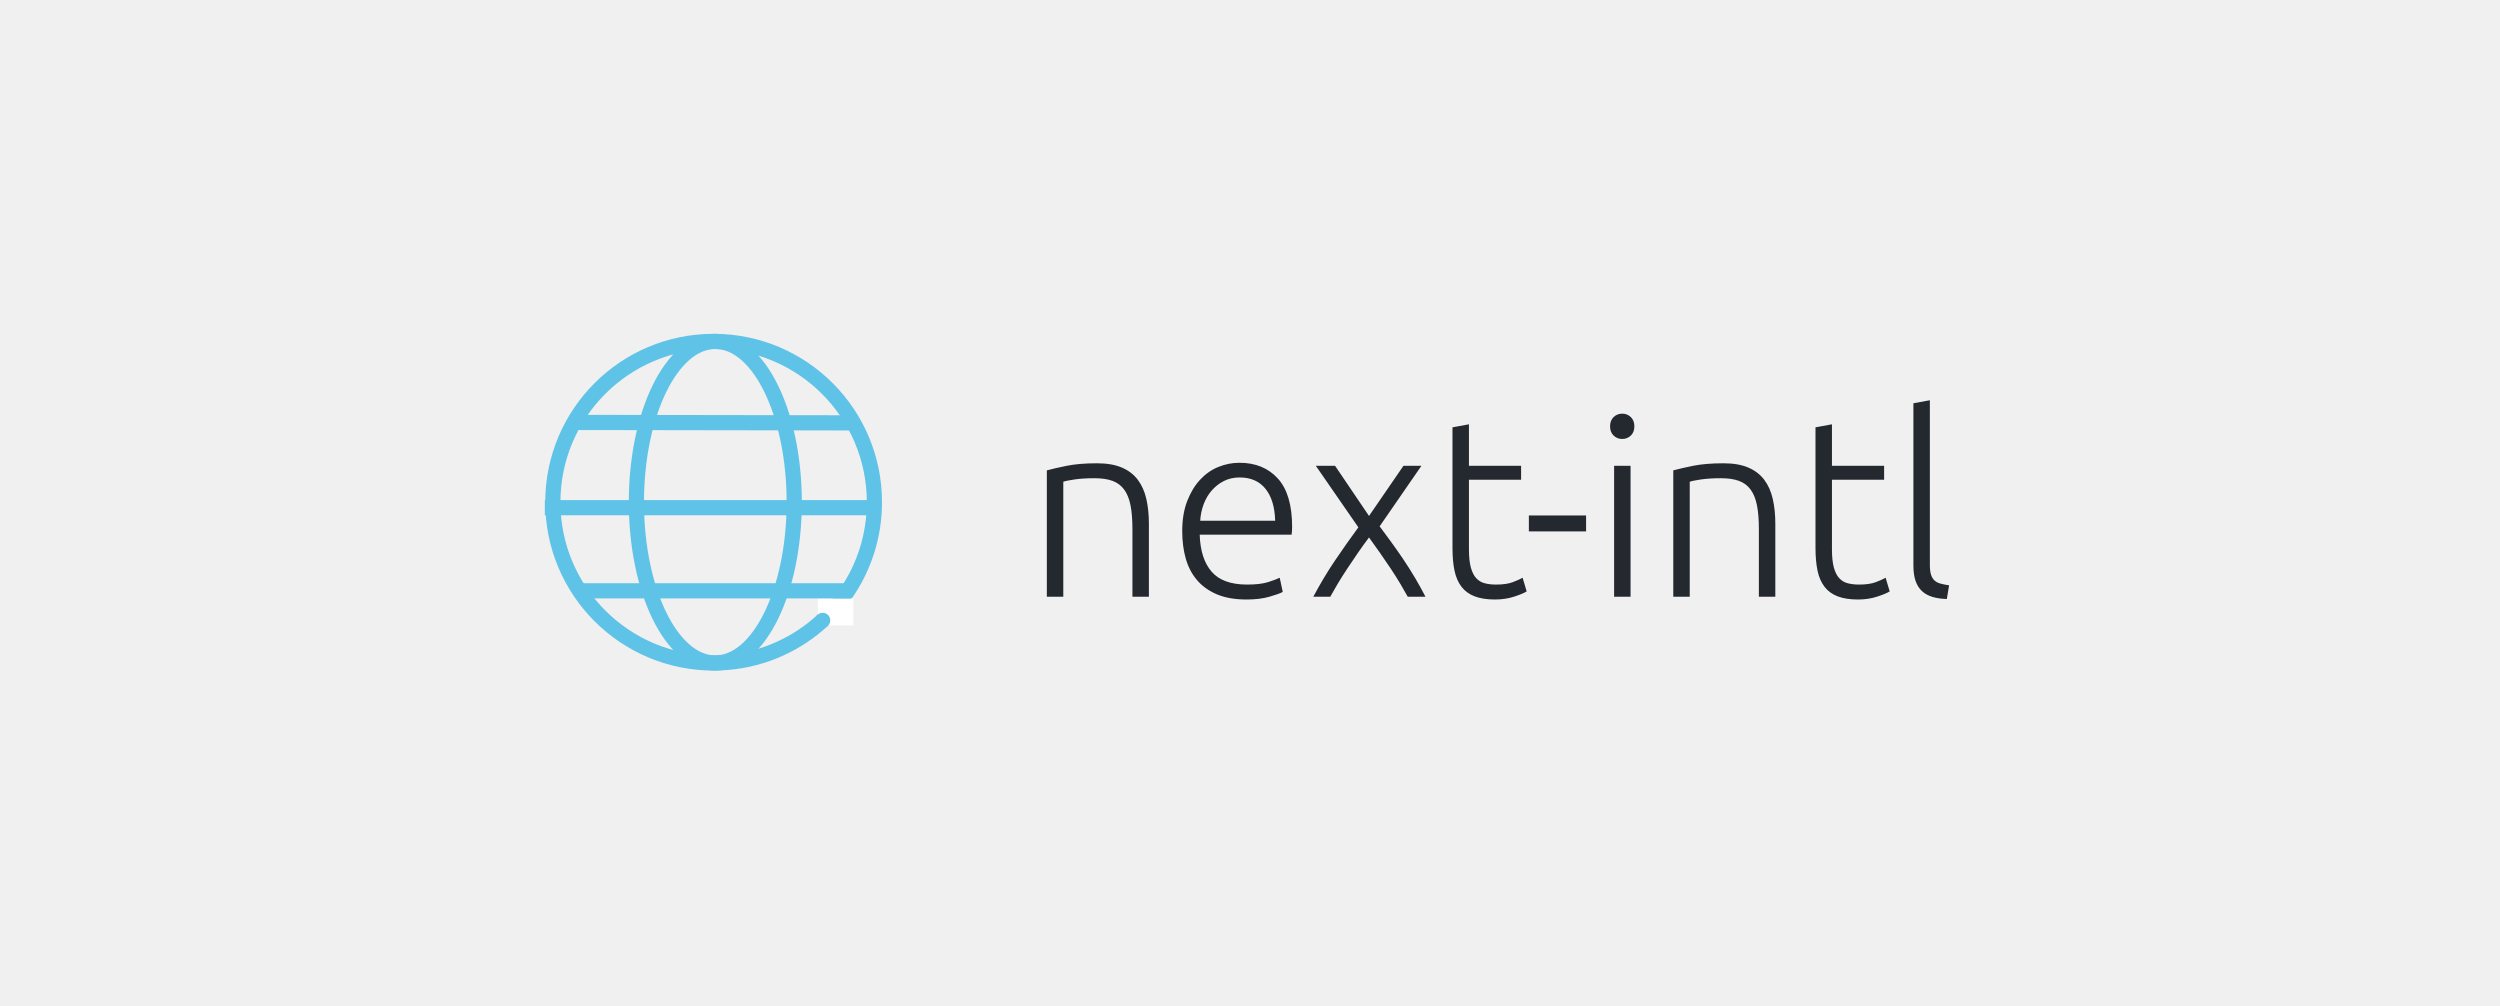
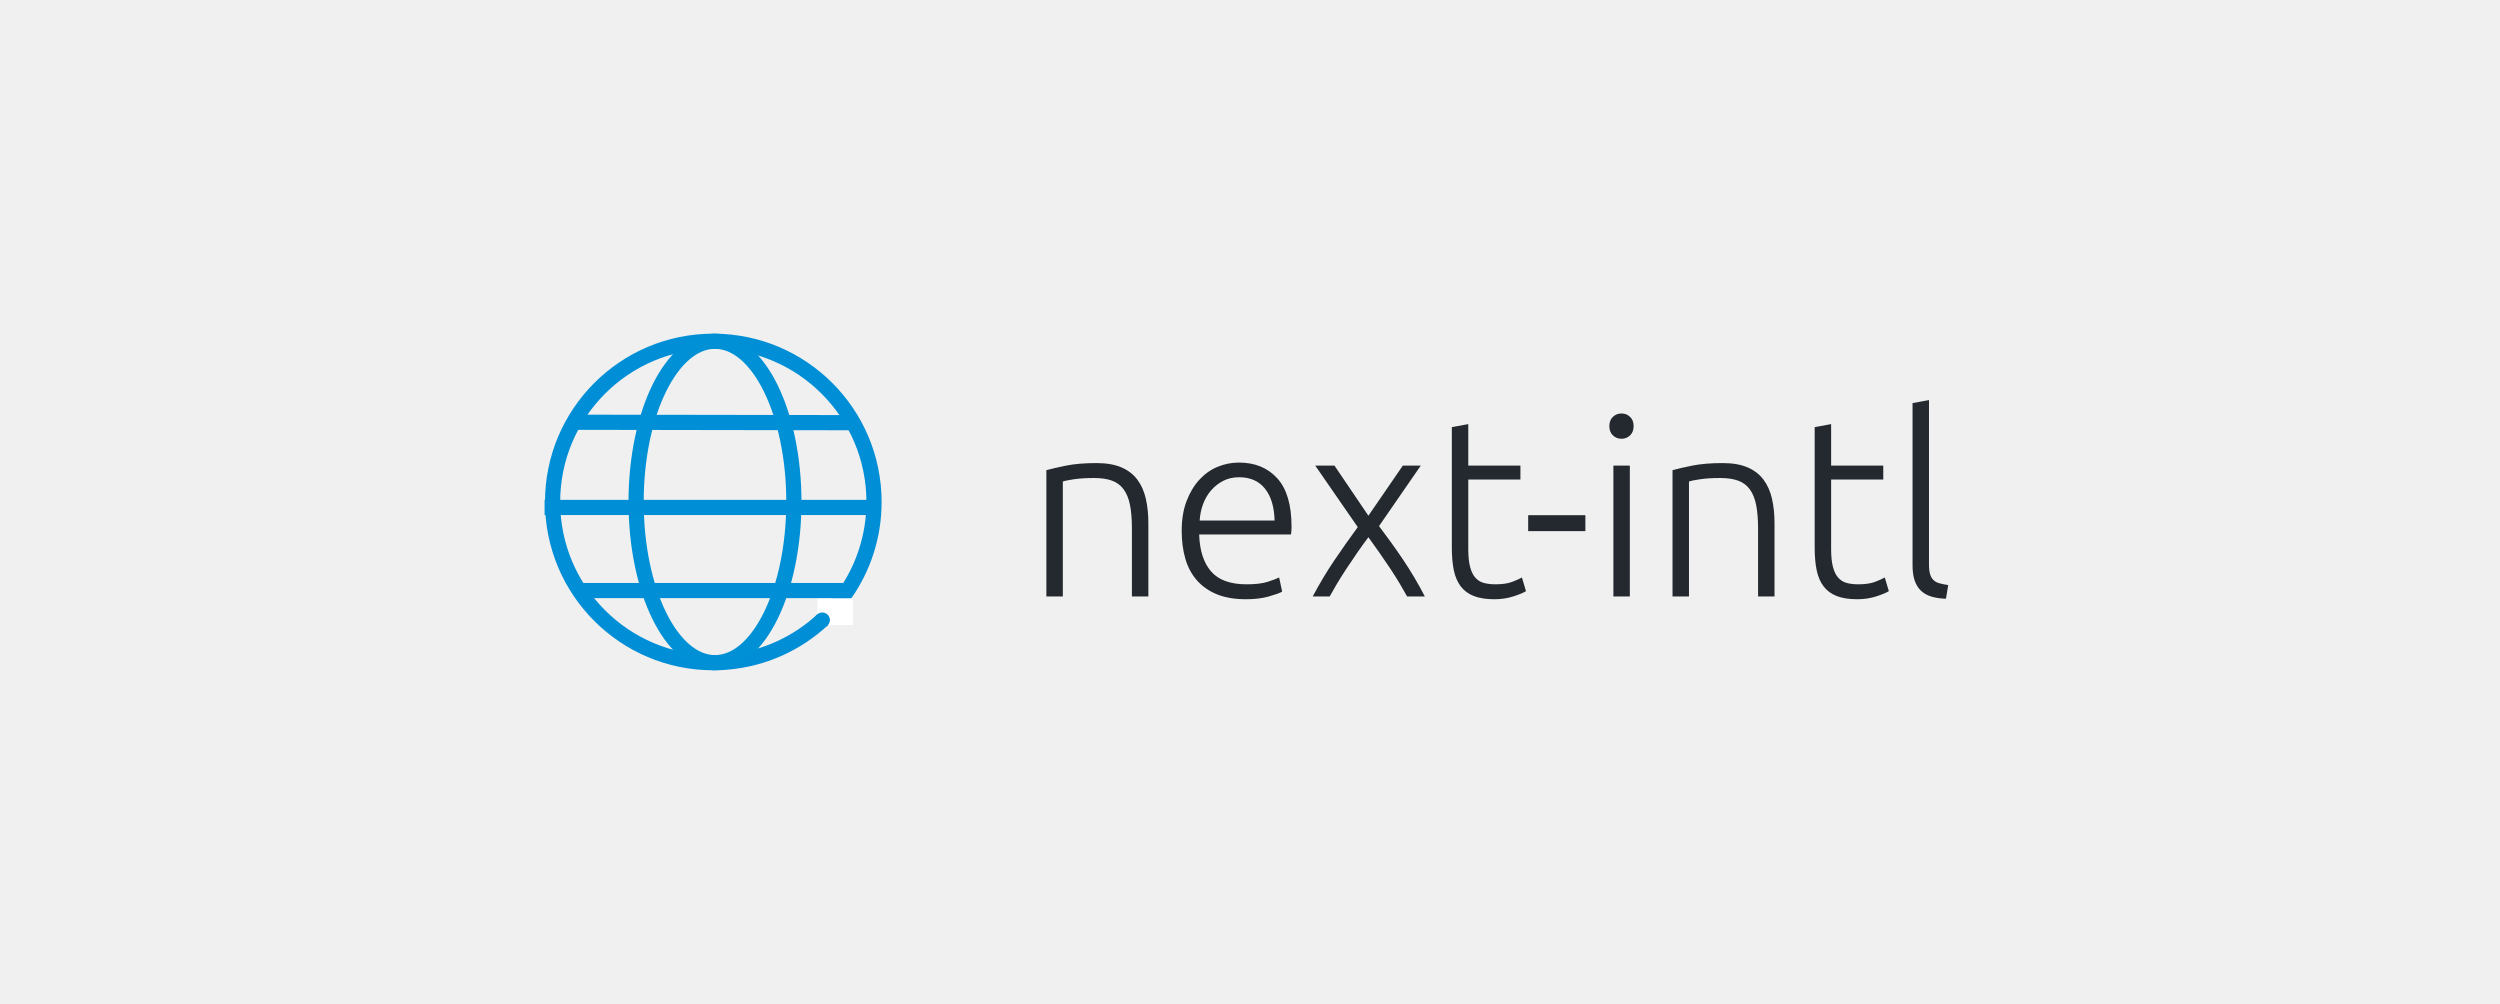
- <svg xmlns="http://www.w3.org/2000/svg" width="2962px" height="1191px" viewBox="0 0 2962 1191" version="1.1">
-   <g id="logo" stroke="none" stroke-width="1" fill="none" fill-rule="evenodd">
-     <g id="Group" transform="translate(646, 395.5)">
-       <path d="M613.8,311.5 L613.8,175.3 C615.8,174.5 620.15,173.6 626.85,172.6 C633.55,171.6 641.5,171.1 650.7,171.1 C659.3,171.1 666.45,172.15 672.15,174.25 C677.85,176.35 682.45,179.8 685.95,184.6 C689.45,189.4 691.95,195.6 693.45,203.2 C694.95,210.8 695.7,220.1 695.7,231.1 L695.7,231.1 L695.7,311.5 L715.2,311.5 L715.2,224.8 C715.2,214.2 714.2,204.5 712.2,195.7 C710.2,186.9 706.85,179.35 702.15,173.05 C697.45,166.75 691.15,161.9 683.25,158.5 C675.35,155.1 665.5,153.4 653.7,153.4 C639.5,153.4 627.5,154.4 617.7,156.4 C607.9,158.4 600.1,160.2 594.3,161.8 L594.3,161.8 L594.3,311.5 L613.8,311.5 Z M830.9,314.8 C841.3,314.8 850.35,313.7 858.05,311.5 C865.75,309.3 871,307.4 873.8,305.8 L873.8,305.8 L870.2,289 C867.4,290.4 862.9,292.1 856.7,294.1 C850.5,296.1 842.1,297.1 831.5,297.1 C812.3,297.1 798.3,292 789.5,281.8 C780.7,271.6 776,257 775.4,238 L775.4,238 L884.3,238 C884.5,236.6 884.65,235.1 884.75,233.5 C884.85,231.9 884.9,230.3 884.9,228.7 C884.9,202.9 879.25,183.8 867.95,171.4 C856.65,159 841.5,152.8 822.5,152.8 C813.9,152.8 805.55,154.45 797.45,157.75 C789.35,161.05 782.15,166.1 775.85,172.9 C769.55,179.7 764.45,188.15 760.55,198.25 C756.65,208.35 754.7,220.2 754.7,233.8 C754.7,245.6 756.1,256.45 758.9,266.35 C761.7,276.25 766.2,284.8 772.4,292 C778.6,299.2 786.5,304.8 796.1,308.8 C805.7,312.8 817.3,314.8 830.9,314.8 Z M864.8,221.5 L776,221.5 C776.4,214.7 777.75,208.2 780.05,202 C782.35,195.8 785.55,190.35 789.65,185.65 C793.75,180.95 798.55,177.2 804.05,174.4 C809.55,171.6 815.8,170.2 822.8,170.2 C836,170.2 846.2,174.7 853.4,183.7 C860.6,192.7 864.4,205.3 864.8,221.5 L864.8,221.5 Z M930.1,311.5 C932.5,307.1 935.4,302.05 938.8,296.35 C942.2,290.65 945.95,284.7 950.05,278.5 C954.15,272.3 958.4,266 962.8,259.6 C967.2,253.2 971.6,247.1 976,241.3 C980.2,247.1 984.55,253.2 989.05,259.6 C993.55,266 997.85,272.3 1001.95,278.5 C1006.05,284.7 1009.8,290.65 1013.2,296.35 C1016.6,302.05 1019.5,307.1 1021.9,311.5 L1021.9,311.5 L1042.9,311.5 C1039.1,304.1 1034.95,296.6 1030.45,289 C1025.95,281.4 1021.3,274.05 1016.5,266.95 C1011.7,259.85 1006.9,253 1002.1,246.4 C997.3,239.8 992.8,233.7 988.6,228.1 L988.6,228.1 L1038.1,156.4 L1016.8,156.4 L976,215.8 L935.8,156.4 L913,156.4 L963.4,229.3 C954,242.1 944.8,255.15 935.8,268.45 C926.8,281.75 918.2,296.1 910,311.5 L910,311.5 L930.1,311.5 Z M1125.3,314.8 C1133.5,314.8 1141.1,313.65 1148.1,311.35 C1155.1,309.05 1160,307 1162.8,305.2 L1162.8,305.2 L1158,289 C1155.2,290.6 1151.3,292.35 1146.3,294.25 C1141.3,296.15 1134.7,297.1 1126.5,297.1 C1121.7,297.1 1117.3,296.6 1113.3,295.6 C1109.3,294.6 1105.9,292.6 1103.1,289.6 C1100.3,286.6 1098.15,282.35 1096.65,276.85 C1095.15,271.35 1094.4,264.2 1094.4,255.4 L1094.4,255.4 L1094.4,172.9 L1156.2,172.9 L1156.2,156.4 L1094.4,156.4 L1094.4,107.2 L1074.9,110.8 L1074.9,253.6 C1074.9,264 1075.7,273 1077.3,280.6 C1078.9,288.2 1081.65,294.55 1085.55,299.65 C1089.45,304.75 1094.65,308.55 1101.15,311.05 C1107.65,313.55 1115.7,314.8 1125.3,314.8 Z M1233.2,234.1 L1233.2,215.2 L1165.4,215.2 L1165.4,234.1 L1233.2,234.1 Z M1276,124.6 C1280,124.6 1283.4,123.25 1286.2,120.55 C1289,117.85 1290.4,114.2 1290.4,109.6 C1290.4,105 1289,101.35 1286.2,98.65 C1283.4,95.95 1280,94.6 1276,94.6 C1272,94.6 1268.6,95.95 1265.8,98.65 C1263,101.35 1261.6,105 1261.6,109.6 C1261.6,114.2 1263,117.85 1265.8,120.55 C1268.6,123.25 1272,124.6 1276,124.6 Z M1285.9,311.5 L1285.9,156.4 L1266.4,156.4 L1266.4,311.5 L1285.9,311.5 Z M1356,311.5 L1356,175.3 C1358,174.5 1362.35,173.6 1369.05,172.6 C1375.75,171.6 1383.7,171.1 1392.9,171.1 C1401.5,171.1 1408.65,172.15 1414.35,174.25 C1420.05,176.35 1424.65,179.8 1428.15,184.6 C1431.65,189.4 1434.15,195.6 1435.65,203.2 C1437.15,210.8 1437.9,220.1 1437.9,231.1 L1437.9,231.1 L1437.9,311.5 L1457.4,311.5 L1457.4,224.8 C1457.4,214.2 1456.4,204.5 1454.4,195.7 C1452.4,186.9 1449.05,179.35 1444.35,173.05 C1439.65,166.75 1433.35,161.9 1425.45,158.5 C1417.55,155.1 1407.7,153.4 1395.9,153.4 C1381.7,153.4 1369.7,154.4 1359.9,156.4 C1350.1,158.4 1342.3,160.2 1336.5,161.8 L1336.5,161.8 L1336.5,311.5 L1356,311.5 Z M1555.4,314.8 C1563.6,314.8 1571.2,313.65 1578.2,311.35 C1585.2,309.05 1590.1,307 1592.9,305.2 L1592.9,305.2 L1588.1,289 C1585.3,290.6 1581.4,292.35 1576.4,294.25 C1571.4,296.15 1564.8,297.1 1556.6,297.1 C1551.8,297.1 1547.4,296.6 1543.4,295.6 C1539.4,294.6 1536,292.6 1533.2,289.6 C1530.4,286.6 1528.25,282.35 1526.75,276.85 C1525.25,271.35 1524.5,264.2 1524.5,255.4 L1524.5,255.4 L1524.5,172.9 L1586.3,172.9 L1586.3,156.4 L1524.5,156.4 L1524.5,107.2 L1505,110.8 L1505,253.6 C1505,264 1505.8,273 1507.4,280.6 C1509,288.2 1511.75,294.55 1515.65,299.65 C1519.55,304.75 1524.75,308.55 1531.25,311.05 C1537.75,313.55 1545.8,314.8 1555.4,314.8 Z M1660.6,314.2 L1663.3,298 C1659.3,297.4 1655.85,296.7 1652.95,295.9 C1650.05,295.1 1647.7,293.85 1645.9,292.15 C1644.1,290.45 1642.75,288.15 1641.85,285.25 C1640.95,282.35 1640.5,278.5 1640.5,273.7 L1640.5,273.7 L1640.5,78.7 L1621,82.3 L1621,274.3 C1621,281.7 1621.85,287.85 1623.55,292.75 C1625.25,297.65 1627.75,301.65 1631.05,304.75 C1634.35,307.85 1638.45,310.15 1643.35,311.65 C1648.25,313.15 1654,314 1660.6,314.2 L1660.6,314.2 Z" id="next-intl" fill="#24292F" fill-rule="nonzero" />
+ <svg xmlns="http://www.w3.org/2000/svg" width="889px" height="357px" viewBox="0 0 889 357" version="1.1">
+   <g id="logo-bright" stroke="none" stroke-width="1" fill="none" fill-rule="evenodd">
+     <g id="Group" transform="translate(193.8, 118.65)">
+       <path d="M184.14,93.45 L184.14,52.59 C184.74,52.35 186.045,52.08 188.055,51.78 C190.065,51.48 192.45,51.33 195.21,51.33 C197.79,51.33 199.935,51.645 201.645,52.275 C203.355,52.905 204.735,53.94 205.785,55.38 C206.835,56.82 207.585,58.68 208.035,60.96 C208.485,63.24 208.71,66.03 208.71,69.33 L208.71,69.33 L208.71,93.45 L214.56,93.45 L214.56,67.44 C214.56,64.26 214.26,61.35 213.66,58.71 C213.06,56.07 212.055,53.805 210.645,51.915 C209.235,50.025 207.345,48.57 204.975,47.55 C202.605,46.53 199.65,46.02 196.11,46.02 C191.85,46.02 188.25,46.32 185.31,46.92 C182.37,47.52 180.03,48.06 178.29,48.54 L178.29,48.54 L178.29,93.45 L184.14,93.45 Z M249.27,94.44 C252.39,94.44 255.105,94.11 257.415,93.45 C259.725,92.79 261.3,92.22 262.14,91.74 L262.14,91.74 L261.06,86.7 C260.22,87.12 258.87,87.63 257.01,88.23 C255.15,88.83 252.63,89.13 249.45,89.13 C243.69,89.13 239.49,87.6 236.85,84.54 C234.21,81.48 232.8,77.1 232.62,71.4 L232.62,71.4 L265.29,71.4 C265.35,70.98 265.395,70.53 265.425,70.05 C265.455,69.57 265.47,69.09 265.47,68.61 C265.47,60.87 263.775,55.14 260.385,51.42 C256.995,47.7 252.45,45.84 246.75,45.84 C244.17,45.84 241.665,46.335 239.235,47.325 C236.805,48.315 234.645,49.83 232.755,51.87 C230.865,53.91 229.335,56.445 228.165,59.475 C226.995,62.505 226.41,66.06 226.41,70.14 C226.41,73.68 226.83,76.935 227.67,79.905 C228.51,82.875 229.86,85.44 231.72,87.6 C233.58,89.76 235.95,91.44 238.83,92.64 C241.71,93.84 245.19,94.44 249.27,94.44 Z M259.44,66.45 L232.8,66.45 C232.92,64.41 233.325,62.46 234.015,60.6 C234.705,58.74 235.665,57.105 236.895,55.695 C238.125,54.285 239.565,53.16 241.215,52.32 C242.865,51.48 244.74,51.06 246.84,51.06 C250.8,51.06 253.86,52.41 256.02,55.11 C258.18,57.81 259.32,61.59 259.44,66.45 L259.44,66.45 Z M279.03,93.45 C279.75,92.13 280.62,90.615 281.64,88.905 C282.66,87.195 283.785,85.41 285.015,83.55 C286.245,81.69 287.52,79.8 288.84,77.88 C290.16,75.96 291.48,74.13 292.8,72.39 C294.06,74.13 295.365,75.96 296.715,77.88 C298.065,79.8 299.355,81.69 300.585,83.55 C301.815,85.41 302.94,87.195 303.96,88.905 C304.98,90.615 305.85,92.13 306.57,93.45 L306.57,93.45 L312.87,93.45 C311.73,91.23 310.485,88.98 309.135,86.7 C307.785,84.42 306.39,82.215 304.95,80.085 C303.51,77.955 302.07,75.9 300.63,73.92 C299.19,71.94 297.84,70.11 296.58,68.43 L296.58,68.43 L311.43,46.92 L305.04,46.92 L292.8,64.74 L280.74,46.92 L273.9,46.92 L289.02,68.79 C286.2,72.63 283.44,76.545 280.74,80.535 C278.04,84.525 275.46,88.83 273,93.45 L273,93.45 L279.03,93.45 Z M337.59,94.44 C340.05,94.44 342.33,94.095 344.43,93.405 C346.53,92.715 348,92.1 348.84,91.56 L348.84,91.56 L347.4,86.7 C346.56,87.18 345.39,87.705 343.89,88.275 C342.39,88.845 340.41,89.13 337.95,89.13 C336.51,89.13 335.19,88.98 333.99,88.68 C332.79,88.38 331.77,87.78 330.93,86.88 C330.09,85.98 329.445,84.705 328.995,83.055 C328.545,81.405 328.32,79.26 328.32,76.62 L328.32,76.62 L328.32,51.87 L346.86,51.87 L346.86,46.92 L328.32,46.92 L328.32,32.16 L322.47,33.24 L322.47,76.08 C322.47,79.2 322.71,81.9 323.19,84.18 C323.67,86.46 324.495,88.365 325.665,89.895 C326.835,91.425 328.395,92.565 330.345,93.315 C332.295,94.065 334.71,94.44 337.59,94.44 Z M369.96,70.23 L369.96,64.56 L349.62,64.56 L349.62,70.23 L369.96,70.23 Z M382.8,37.38 C384,37.38 385.02,36.975 385.86,36.165 C386.7,35.355 387.12,34.26 387.12,32.88 C387.12,31.5 386.7,30.405 385.86,29.595 C385.02,28.785 384,28.38 382.8,28.38 C381.6,28.38 380.58,28.785 379.74,29.595 C378.9,30.405 378.48,31.5 378.48,32.88 C378.48,34.26 378.9,35.355 379.74,36.165 C380.58,36.975 381.6,37.38 382.8,37.38 Z M385.77,93.45 L385.77,46.92 L379.92,46.92 L379.92,93.45 L385.77,93.45 Z M406.8,93.45 L406.8,52.59 C407.4,52.35 408.705,52.08 410.715,51.78 C412.725,51.48 415.11,51.33 417.87,51.33 C420.45,51.33 422.595,51.645 424.305,52.275 C426.015,52.905 427.395,53.94 428.445,55.38 C429.495,56.82 430.245,58.68 430.695,60.96 C431.145,63.24 431.37,66.03 431.37,69.33 L431.37,69.33 L431.37,93.45 L437.22,93.45 L437.22,67.44 C437.22,64.26 436.92,61.35 436.32,58.71 C435.72,56.07 434.715,53.805 433.305,51.915 C431.895,50.025 430.005,48.57 427.635,47.55 C425.265,46.53 422.31,46.02 418.77,46.02 C414.51,46.02 410.91,46.32 407.97,46.92 C405.03,47.52 402.69,48.06 400.95,48.54 L400.95,48.54 L400.95,93.45 L406.8,93.45 Z M466.62,94.44 C469.08,94.44 471.36,94.095 473.46,93.405 C475.56,92.715 477.03,92.1 477.87,91.56 L477.87,91.56 L476.43,86.7 C475.59,87.18 474.42,87.705 472.92,88.275 C471.42,88.845 469.44,89.13 466.98,89.13 C465.54,89.13 464.22,88.98 463.02,88.68 C461.82,88.38 460.8,87.78 459.96,86.88 C459.12,85.98 458.475,84.705 458.025,83.055 C457.575,81.405 457.35,79.26 457.35,76.62 L457.35,76.62 L457.35,51.87 L475.89,51.87 L475.89,46.92 L457.35,46.92 L457.35,32.16 L451.5,33.24 L451.5,76.08 C451.5,79.2 451.74,81.9 452.22,84.18 C452.7,86.46 453.525,88.365 454.695,89.895 C455.865,91.425 457.425,92.565 459.375,93.315 C461.325,94.065 463.74,94.44 466.62,94.44 Z M498.18,94.26 L498.99,89.4 C497.79,89.22 496.755,89.01 495.885,88.77 C495.015,88.53 494.31,88.155 493.77,87.645 C493.23,87.135 492.825,86.445 492.555,85.575 C492.285,84.705 492.15,83.55 492.15,82.11 L492.15,82.11 L492.15,23.61 L486.3,24.69 L486.3,82.29 C486.3,84.51 486.555,86.355 487.065,87.825 C487.575,89.295 488.325,90.495 489.315,91.425 C490.305,92.355 491.535,93.045 493.005,93.495 C494.475,93.945 496.2,94.2 498.18,94.26 L498.18,94.26 Z" id="next-intl" fill="#24292F" fill-rule="nonzero" />
      <g id="Oval-2">
-         <path d="M199.5,9 C252.105,9 299.73,30.322 334.204,64.796 C368.678,99.27 390,146.895 390,199.5 C390,240.136 377.279,277.801 355.597,308.727 C348.309,319.121 340.01,328.755 330.842,337.484 C326.63,341.495 322.234,345.316 317.668,348.931 C285.194,374.647 244.14,390 199.5,390 C146.895,390 99.27,368.678 64.796,334.204 C30.322,299.73 9,252.105 9,199.5 C9,146.895 30.322,99.27 64.796,64.796 C99.27,30.322 146.895,9 199.5,9 L199.5,9 Z" id="Oval" stroke="#5FC3E7" stroke-width="18" />
-         <rect id="Rectangle" fill="#FFFFFF" x="323" y="313.5" width="42" height="32" />
-         <circle id="Oval" fill="#5FC3E7" cx="328.7" cy="339.5" r="9" />
-         <line x1="39.5" y1="105" x2="353" y2="105.5" id="Line-3" stroke="#5FC3E7" stroke-width="18" stroke-linecap="square" />
-         <ellipse id="Oval" stroke="#5FC3E7" stroke-width="18" cx="201.5" cy="199.5" rx="93.5" ry="190.5" />
-         <line x1="49" y1="304.5" x2="353" y2="304.5" id="Line-3-Copy" stroke="#5FC3E7" stroke-width="18" stroke-linecap="square" />
-         <line x1="8.5" y1="206" x2="388.5" y2="206" id="Line-2" stroke="#5FC3E7" stroke-width="18" stroke-linecap="square" />
+         <path d="M59.85,2.7 C75.632,2.7 89.919,9.097 100.261,19.439 C110.603,29.781 117,44.068 117,59.85 C117,72.041 113.184,83.34 106.679,92.618 C104.493,95.736 102.003,98.626 99.253,101.245 C97.989,102.449 96.67,103.595 95.3,104.679 C85.558,112.394 73.242,117 59.85,117 C44.068,117 29.781,110.603 19.439,100.261 C9.097,89.919 2.7,75.632 2.7,59.85 C2.7,44.068 9.097,29.781 19.439,19.439 C29.781,9.097 44.068,2.7 59.85,2.7 L59.85,2.7 Z" id="Oval" stroke="#008FD6" stroke-width="5.4" />
+         <rect id="Rectangle" fill="#FFFFFF" x="96.9" y="94.05" width="12.6" height="9.6" />
+         <circle id="Oval" fill="#0090D6" cx="98.61" cy="101.85" r="2.7" />
+         <line x1="11.85" y1="31.5" x2="105.9" y2="31.65" id="Line-3" stroke="#008FD6" stroke-width="5.4" stroke-linecap="square" />
+         <ellipse id="Oval" stroke="#0090D6" stroke-width="5.4" cx="60.45" cy="59.85" rx="28.05" ry="57.15" />
+         <line x1="14.7" y1="91.35" x2="105.9" y2="91.35" id="Line-3-Copy" stroke="#008FD6" stroke-width="5.4" stroke-linecap="square" />
+         <line x1="2.55" y1="61.8" x2="116.55" y2="61.8" id="Line-2" stroke="#008FD6" stroke-width="5.4" stroke-linecap="square" />
      </g>
    </g>
  </g>
</svg>
